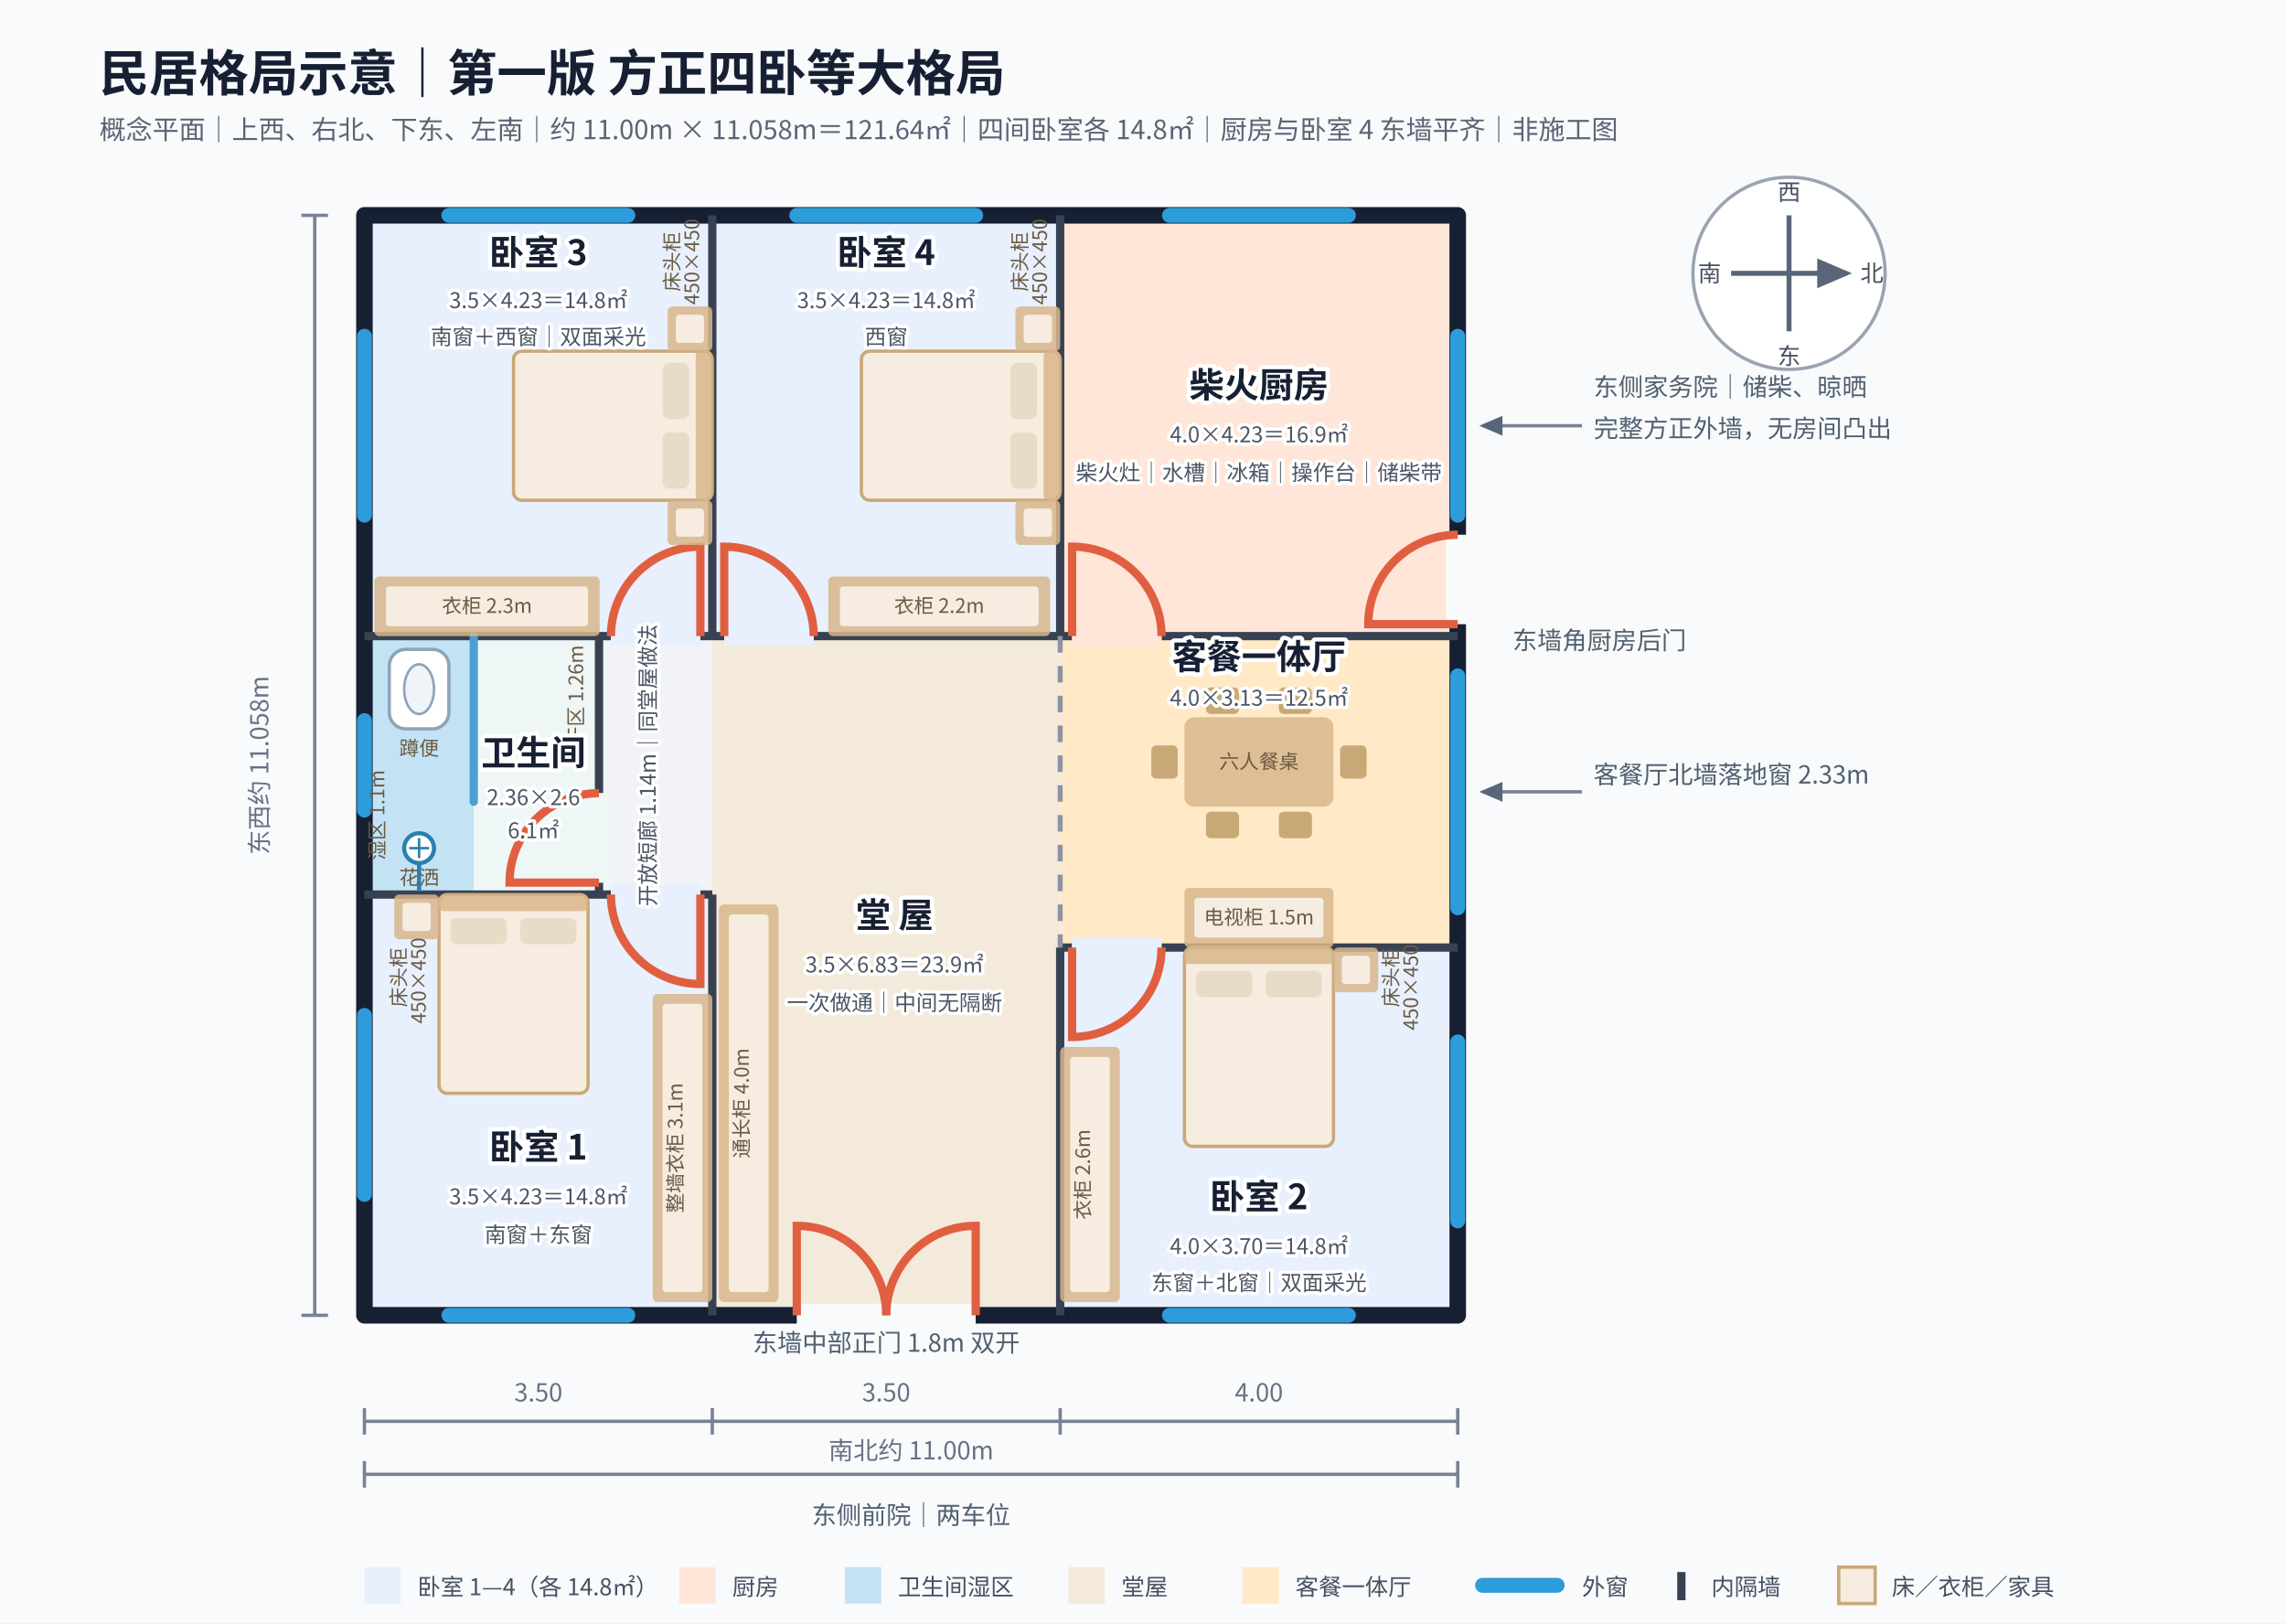
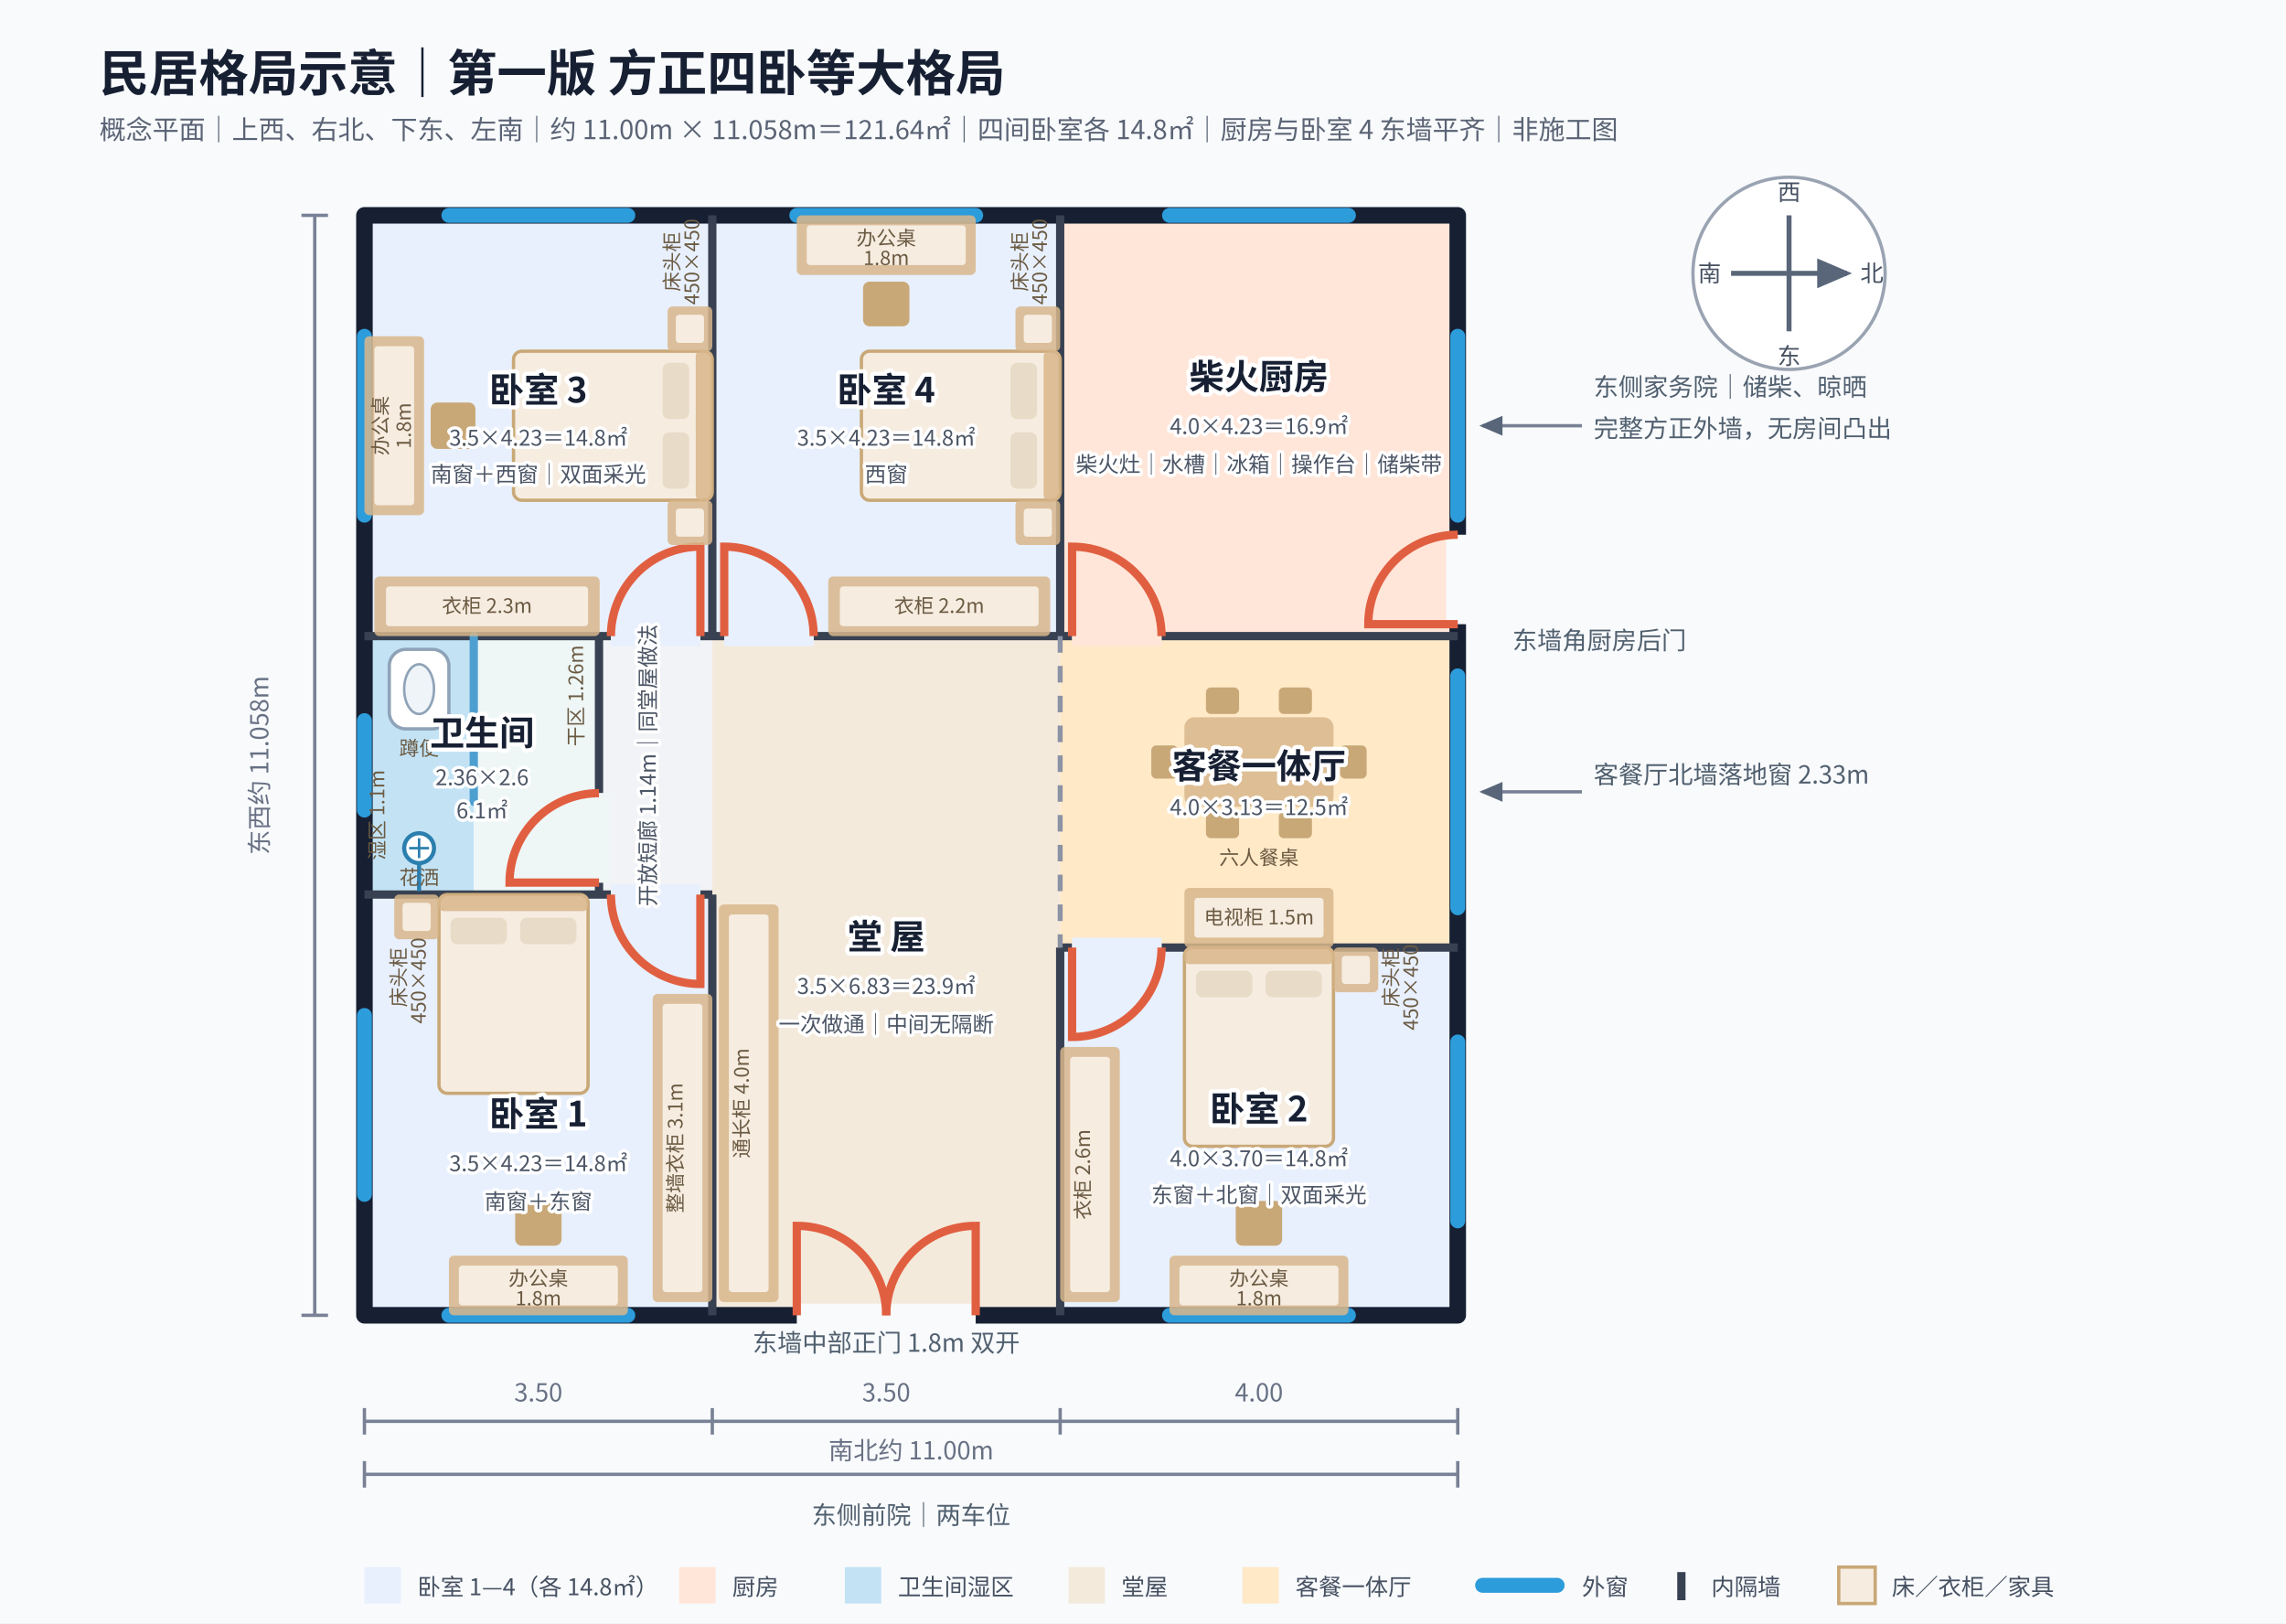
<svg xmlns="http://www.w3.org/2000/svg" width="1380" height="980" viewBox="0 0 1380 980">
  <defs>
    <style>
      text { font-family: "Microsoft YaHei", "Noto Sans CJK SC", sans-serif; fill: #172033; }
      .title { font-size: 30px; font-weight: 700; }
      .subtitle { font-size: 16px; fill: #5b6475; }
      .room-title { font-size: 21px; font-weight: 700; text-anchor: middle;
        paint-order: stroke; stroke: #ffffff; stroke-width: 5px; stroke-linejoin: round; }
      .room-note { font-size: 13px; fill: #4b5565; text-anchor: middle;
        paint-order: stroke; stroke: #ffffff; stroke-width: 4px; stroke-linejoin: round; }
      .furni-label { font-size: 12px; fill: #6b5a42; text-anchor: middle; }
      .wall { stroke: #172033; stroke-width: 10; fill: none; stroke-linejoin: round; }
      .partition { stroke: #384152; stroke-width: 5; fill: none; }
      .soft { stroke: #8b93a4; stroke-width: 3; stroke-dasharray: 10 8; fill: none; }
      .glass { stroke: #4d9fd0; stroke-width: 5; stroke-linecap: round; fill: none; }
      .furni { fill: #d8b68b; opacity: 0.85; }
      .window { stroke: #2d9cdb; stroke-width: 9; stroke-linecap: round; }
      .door { stroke: #e15f41; stroke-width: 5; fill: none; }
      .dim { stroke: #788195; stroke-width: 2; fill: none; }
      .dim-text { font-size: 15px; fill: #687184; text-anchor: middle; }
      .outside { font-size: 15px; fill: #51606f; }
      .legend { font-size: 14px; fill: #465162; }
    </style>
    <marker id="arrow" markerWidth="10" markerHeight="10" refX="6" refY="3" orient="auto">
      <path d="M0,0 L0,6 L7,3 z" fill="#596579" />
    </marker>
  </defs>
  <rect width="1380" height="980" fill="#f8fafc" />
  <text x="60" y="55" class="title">民居格局示意｜第一版 方正四卧等大格局</text>
  <text x="60" y="84" class="subtitle">概念平面｜上西、右北、下东、左南｜约 11.00m × 11.058m＝121.64㎡｜四间卧室各 14.8㎡｜厨房与卧室 4 东墙平齐｜非施工图</text>
  <rect x="220" y="130" width="210" height="254" fill="#e8f0fe" />
  <rect x="430" y="130" width="210" height="254" fill="#e8f0fe" />
  <rect x="640" y="130" width="240" height="254" fill="#ffe6d9" />
  <rect x="220" y="384" width="66" height="156" fill="#c3e3f5" />
  <rect x="286" y="384" width="75.6" height="156" fill="#eef7f6" />
  <rect x="361.6" y="384" width="68.4" height="156" fill="#f1f3f6" />
  <rect x="220" y="540" width="210" height="254" fill="#e8f0fe" />
  <rect x="430" y="384" width="210" height="410" fill="#f4eadc" />
  <rect x="640" y="384" width="240" height="188" fill="#ffe9c7" />
  <rect x="640" y="572" width="240" height="222" fill="#e8f0fe" />
  <rect x="220" y="130" width="660" height="664" class="wall" />
  <path d="M220 384 H368.8 M422.8 384 H437.2 M491.2 384 H647.2 M701.2 384 H880" class="partition" />
  <path d="M430 130 V384 M640 130 V384" class="partition" />
  <path d="M361.6 384 V478.8 M361.6 532.8 V540" class="partition" />
  <path d="M220 540 H368.8 M422.8 540 H430" class="partition" />
  <path d="M430 540 V794" class="partition" />
  <path d="M640 572 V794" class="partition" />
  <path d="M640 572 H647.2 M701.2 572 H880" class="partition" />
  <path d="M640 384 V572" class="soft" />
  <path d="M286 384 V484" class="glass" />
  <rect x="235" y="392" width="36" height="48" rx="10" fill="#ffffff" stroke="#8fa3b8" stroke-width="2" />
  <ellipse cx="253" cy="416" rx="9" ry="15" fill="#eef4f8" stroke="#8fa3b8" stroke-width="1.5" />
  <path d="M253 538 V521" stroke="#2b7fae" stroke-width="2.5" />
  <circle cx="253" cy="512" r="9" fill="#ffffff" stroke="#2b7fae" stroke-width="2.5" />
  <path d="M247 512 H259 M253 506 V518" stroke="#2b7fae" stroke-width="1.5" />
  <path d="M368.8 384 H422.8" stroke="#e8f0fe" stroke-width="12" />
  <path d="M422.8 384 V330 A54 54 0 0 0 368.8 384" class="door" />
  <path d="M361.6 478.8 V532.8" stroke="#eef7f6" stroke-width="12" />
  <path d="M361.6 532.8 H307.6 A54 54 0 0 1 361.6 478.8" class="door" />
  <path d="M368.8 540 H422.8" stroke="#e8f0fe" stroke-width="12" />
  <path d="M422.8 540 V594 A54 54 0 0 1 368.8 540" class="door" />
  <path d="M437.2 384 H491.2" stroke="#e8f0fe" stroke-width="12" />
  <path d="M437.2 384 V330 A54 54 0 0 1 491.2 384" class="door" />
  <path d="M647.2 384 H701.2" stroke="#ffe6d9" stroke-width="12" />
  <path d="M647.2 384 V330 A54 54 0 0 1 701.2 384" class="door" />
  <path d="M647.2 572 H701.2" stroke="#e8f0fe" stroke-width="12" />
  <path d="M647.2 572 V626 A54 54 0 0 0 701.2 572" class="door" />
  <path d="M481 794 H589" stroke="#f8fafc" stroke-width="14" />
  <path d="M481 794 V740 A54 54 0 0 1 535 794" class="door" />
  <path d="M589 794 V740 A54 54 0 0 0 535 794" class="door" />
  <text x="535" y="816" class="outside" text-anchor="middle">东墙中部正门 1.8m 双开</text>
  <path d="M880 322.8 V376.8" stroke="#f8fafc" stroke-width="14" />
  <path d="M880 376.8 H826 A54 54 0 0 1 880 322.8" class="door" />
  <text x="913" y="392" class="outside">东墙角厨房后门</text>
  <path d="M220 203 V311 M220 435 V489 M220 613 V721" class="window" />
  <path d="M271 130 H379 M481 130 H589 M706 130 H814" class="window" />
  <path d="M880 203 V311 M880 408 V548 M880 629 V737" class="window" />
  <path d="M271 794 H379 M706 794 H814" class="window" />
  <rect x="265" y="540" width="90" height="120" rx="5" fill="#f6ece0" stroke="#c9a877" stroke-width="2" />
  <rect x="265" y="540" width="90" height="10" rx="3" class="furni" />
  <rect x="272" y="554" width="34" height="16" rx="4" fill="#e8dcc8" />
  <rect x="314" y="554" width="34" height="16" rx="4" fill="#e8dcc8" />
  <rect x="715" y="572" width="90" height="120" rx="5" fill="#f6ece0" stroke="#c9a877" stroke-width="2" />
  <rect x="715" y="572" width="90" height="10" rx="3" class="furni" />
  <rect x="722" y="586" width="34" height="16" rx="4" fill="#e8dcc8" />
  <rect x="764" y="586" width="34" height="16" rx="4" fill="#e8dcc8" />
  <rect x="310" y="212" width="120" height="90" rx="5" fill="#f6ece0" stroke="#c9a877" stroke-width="2" />
  <rect x="420" y="212" width="10" height="90" rx="3" class="furni" />
  <rect x="400" y="219" width="16" height="34" rx="4" fill="#e8dcc8" />
  <rect x="400" y="261" width="16" height="34" rx="4" fill="#e8dcc8" />
  <rect x="520" y="212" width="120" height="90" rx="5" fill="#f6ece0" stroke="#c9a877" stroke-width="2" />
  <rect x="630" y="212" width="10" height="90" rx="3" class="furni" />
  <rect x="610" y="219" width="16" height="34" rx="4" fill="#e8dcc8" />
  <rect x="610" y="261" width="16" height="34" rx="4" fill="#e8dcc8" />
  <rect x="238" y="540" width="27" height="27" rx="3" class="furni" />
  <rect x="243" y="545" width="17" height="17" rx="2" fill="#f6ece0" />
  <text x="245" y="590" class="furni-label" transform="rotate(-90 245 590)">床头柜</text>
  <text x="257" y="592" class="furni-label" transform="rotate(-90 257 592)">450×450</text>
  <rect x="805" y="572" width="27" height="27" rx="3" class="furni" />
  <rect x="810" y="577" width="17" height="17" rx="2" fill="#f6ece0" />
  <text x="844" y="590" class="furni-label" transform="rotate(-90 844 590)">床头柜</text>
  <text x="856" y="596" class="furni-label" transform="rotate(-90 856 596)">450×450</text>
  <rect x="403" y="185" width="27" height="27" rx="3" class="furni" />
  <rect x="408" y="190" width="17" height="17" rx="2" fill="#f6ece0" />
  <rect x="403" y="302" width="27" height="27" rx="3" class="furni" />
  <rect x="408" y="307" width="17" height="17" rx="2" fill="#f6ece0" />
  <text x="410" y="158" class="furni-label" transform="rotate(-90 410 158)">床头柜</text>
  <text x="422" y="158" class="furni-label" transform="rotate(-90 422 158)">450×450</text>
  <rect x="613" y="185" width="27" height="27" rx="3" class="furni" />
  <rect x="618" y="190" width="17" height="17" rx="2" fill="#f6ece0" />
  <rect x="613" y="302" width="27" height="27" rx="3" class="furni" />
  <rect x="618" y="307" width="17" height="17" rx="2" fill="#f6ece0" />
  <text x="620" y="158" class="furni-label" transform="rotate(-90 620 158)">床头柜</text>
  <text x="632" y="158" class="furni-label" transform="rotate(-90 632 158)">450×450</text>
  <rect x="394" y="600" width="36" height="186" rx="3" class="furni" />
  <rect x="400" y="606" width="24" height="174" rx="2" fill="#f6ece0" />
  <text x="412" y="693" class="furni-label" transform="rotate(-90 412 693)">整墙衣柜 3.1m</text>
  <rect x="640" y="632" width="36" height="154" rx="3" class="furni" />
  <rect x="646" y="638" width="24" height="142" rx="2" fill="#f6ece0" />
  <text x="658" y="709" class="furni-label" transform="rotate(-90 658 709)">衣柜 2.6m</text>
  <rect x="226" y="348" width="136" height="36" rx="3" class="furni" />
  <rect x="233" y="354" width="122" height="24" rx="2" fill="#f6ece0" />
  <text x="294" y="370" class="furni-label">衣柜 2.3m</text>
  <rect x="500" y="348" width="134" height="36" rx="3" class="furni" />
  <rect x="507" y="354" width="120" height="24" rx="2" fill="#f6ece0" />
  <text x="567" y="370" class="furni-label">衣柜 2.2m</text>
  <rect x="434" y="546" width="36" height="240" rx="3" class="furni" />
  <rect x="440" y="552" width="24" height="228" rx="2" fill="#f6ece0" />
  <text x="452" y="666" class="furni-label" transform="rotate(-90 452 666)">通长柜 4.0m</text>
  <rect x="715" y="536" width="90" height="36" rx="3" class="furni" />
  <rect x="721" y="542" width="78" height="24" rx="2" fill="#f6ece0" />
  <text x="760" y="558" class="furni-label">电视柜 1.5m</text>
  <rect x="715" y="433" width="90" height="54" rx="6" class="furni" />
-   <text x="760" y="464" class="furni-label">六人餐桌</text>
+   <text x="760" y="522" class="furni-label">六人餐桌</text>
  <rect x="728" y="415" width="20" height="16" rx="3" fill="#c9a877" />
  <rect x="772" y="415" width="20" height="16" rx="3" fill="#c9a877" />
  <rect x="728" y="490" width="20" height="16" rx="3" fill="#c9a877" />
  <rect x="772" y="490" width="20" height="16" rx="3" fill="#c9a877" />
  <rect x="695" y="450" width="16" height="20" rx="3" fill="#c9a877" />
  <rect x="809" y="450" width="16" height="20" rx="3" fill="#c9a877" />
-   <text x="325" y="160" class="room-title">卧室 3</text>
-   <text x="325" y="186" class="room-note">3.5×4.23＝14.8㎡</text>
-   <text x="325" y="208" class="room-note">南窗＋西窗｜双面采光</text>
-   <text x="535" y="160" class="room-title">卧室 4</text>
-   <text x="535" y="186" class="room-note">3.5×4.23＝14.8㎡</text>
-   <text x="535" y="208" class="room-note">西窗</text>
-   <text x="760" y="240" class="room-title">柴火厨房</text>
-   <text x="760" y="267" class="room-note">4.0×4.23＝16.9㎡</text>
-   <text x="760" y="290" class="room-note">柴火灶｜水槽｜冰箱｜操作台｜储柴带</text>
+   <rect x="271" y="758" width="108" height="36" rx="3" class="furni" />
+   <rect x="277" y="764" width="96" height="24" rx="2" fill="#f6ece0" />
+   <rect x="311" y="725" width="28" height="27" rx="4" fill="#c9a877" />
+   <text x="325" y="776" class="furni-label">办公桌</text>
+   <text x="325" y="788" class="furni-label">1.8m</text>
+   <rect x="706" y="758" width="108" height="36" rx="3" class="furni" />
+   <rect x="712" y="764" width="96" height="24" rx="2" fill="#f6ece0" />
+   <rect x="746" y="725" width="28" height="27" rx="4" fill="#c9a877" />
+   <text x="760" y="776" class="furni-label">办公桌</text>
+   <text x="760" y="788" class="furni-label">1.8m</text>
+   <rect x="220" y="203" width="36" height="108" rx="3" class="furni" />
+   <rect x="226" y="209" width="24" height="96" rx="2" fill="#f6ece0" />
+   <rect x="260" y="243" width="27" height="28" rx="4" fill="#c9a877" />
+   <text x="234" y="257" class="furni-label" transform="rotate(-90 234 257)">办公桌</text>
+   <text x="248" y="257" class="furni-label" transform="rotate(-90 248 257)">1.8m</text>
+   <rect x="481" y="130" width="108" height="36" rx="3" class="furni" />
+   <rect x="487" y="136" width="96" height="24" rx="2" fill="#f6ece0" />
+   <rect x="521" y="170" width="28" height="27" rx="4" fill="#c9a877" />
+   <text x="535" y="148" class="furni-label">办公桌</text>
+   <text x="535" y="160" class="furni-label">1.8m</text>
+   <text x="325" y="243" class="room-title">卧室 3</text>
+   <text x="325" y="269" class="room-note">3.5×4.23＝14.8㎡</text>
+   <text x="325" y="291" class="room-note">南窗＋西窗｜双面采光</text>
+   <text x="535" y="243" class="room-title">卧室 4</text>
+   <text x="535" y="269" class="room-note">3.5×4.23＝14.8㎡</text>
+   <text x="535" y="291" class="room-note">西窗</text>
+   <text x="760" y="235" class="room-title">柴火厨房</text>
+   <text x="760" y="262" class="room-note">4.0×4.23＝16.9㎡</text>
+   <text x="760" y="285" class="room-note">柴火灶｜水槽｜冰箱｜操作台｜储柴带</text>
  <text x="253" y="456" class="furni-label">蹲便</text>
  <text x="232" y="492" class="furni-label" transform="rotate(-90 232 492)">湿区 1.1m</text>
  <text x="253" y="534" class="furni-label">花洒</text>
  <text x="352" y="420" class="furni-label" transform="rotate(-90 352 420)">干区 1.26m</text>
-   <text x="322" y="462" class="room-title">卫生间</text>
-   <text x="322" y="486" class="room-note">2.36×2.6</text>
-   <text x="322" y="506" class="room-note">6.1㎡</text>
+   <text x="291" y="450" class="room-title">卫生间</text>
+   <text x="291" y="474" class="room-note">2.36×2.6</text>
+   <text x="291" y="494" class="room-note">6.1㎡</text>
  <text x="395.8" y="462" class="room-note" transform="rotate(-90 395.8 462)">开放短廊 1.14m｜同堂屋做法</text>
-   <text x="325" y="700" class="room-title">卧室 1</text>
-   <text x="325" y="727" class="room-note">3.5×4.23＝14.8㎡</text>
-   <text x="325" y="750" class="room-note">南窗＋东窗</text>
-   <text x="540" y="560" class="room-title">堂 屋</text>
-   <text x="540" y="587" class="room-note">3.5×6.83＝23.9㎡</text>
-   <text x="540" y="610" class="room-note">一次做通｜中间无隔断</text>
-   <text x="760" y="404" class="room-title">客餐一体厅</text>
-   <text x="760" y="426" class="room-note">4.0×3.13＝12.5㎡</text>
-   <text x="760" y="730" class="room-title">卧室 2</text>
-   <text x="760" y="757" class="room-note">4.0×3.70＝14.8㎡</text>
-   <text x="760" y="779" class="room-note">东窗＋北窗｜双面采光</text>
+   <text x="325" y="680" class="room-title">卧室 1</text>
+   <text x="325" y="707" class="room-note">3.5×4.23＝14.8㎡</text>
+   <text x="325" y="730" class="room-note">南窗＋东窗</text>
+   <text x="535" y="573" class="room-title">堂 屋</text>
+   <text x="535" y="600" class="room-note">3.5×6.83＝23.9㎡</text>
+   <text x="535" y="623" class="room-note">一次做通｜中间无隔断</text>
+   <text x="760" y="470" class="room-title">客餐一体厅</text>
+   <text x="760" y="492" class="room-note">4.0×3.13＝12.5㎡</text>
+   <text x="760" y="677" class="room-title">卧室 2</text>
+   <text x="760" y="704" class="room-note">4.0×3.70＝14.8㎡</text>
+   <text x="760" y="726" class="room-note">东窗＋北窗｜双面采光</text>
  <path d="M955 257 H895" class="dim" marker-end="url(#arrow)" />
  <text x="962" y="239" class="outside">东侧家务院｜储柴、晾晒</text>
  <text x="962" y="264" class="outside">完整方正外墙，无房间凸出</text>
  <path d="M955 478 H895" class="dim" marker-end="url(#arrow)" />
  <text x="962" y="473" class="outside">客餐厅北墙落地窗 2.33m</text>
  <path d="M190 130 V794 M182 130 H198 M182 794 H198" class="dim" />
  <text x="162" y="462" class="dim-text" transform="rotate(-90 162 462)">东西约 11.058m</text>
  <path d="M220 858 H880 M220 850 V866 M430 850 V866 M640 850 V866 M880 850 V866" class="dim" />
  <text x="325" y="846" class="dim-text">3.50</text>
  <text x="535" y="846" class="dim-text">3.50</text>
  <text x="760" y="846" class="dim-text">4.00</text>
  <path d="M220 890 H880 M220 882 V898 M880 882 V898" class="dim" />
  <text x="550" y="881" class="dim-text">南北约 11.00m</text>
  <text x="550" y="920" class="outside" text-anchor="middle">东侧前院｜两车位</text>
  <g transform="translate(1080 165)">
    <circle cx="0" cy="0" r="58" fill="#ffffff" stroke="#9aa3b2" stroke-width="2" />
    <path d="M0 35 V-35 M-35 0 H35" stroke="#596579" stroke-width="3" marker-end="url(#arrow)" />
    <text x="0" y="-44" class="legend" text-anchor="middle">西</text>
    <text x="0" y="55" class="legend" text-anchor="middle">东</text>
    <text x="-48" y="5" class="legend" text-anchor="middle">南</text>
    <text x="50" y="5" class="legend" text-anchor="middle">北</text>
  </g>
  <g transform="translate(220 946)">
    <rect x="0" y="0" width="22" height="22" fill="#e8f0fe" />
    <text x="32" y="17" class="legend">卧室 1—4（各 14.8㎡）</text>
    <rect x="190" y="0" width="22" height="22" fill="#ffe6d9" />
    <text x="222" y="17" class="legend">厨房</text>
    <rect x="290" y="0" width="22" height="22" fill="#c3e3f5" />
    <text x="322" y="17" class="legend">卫生间湿区</text>
    <rect x="425" y="0" width="22" height="22" fill="#f4eadc" />
    <text x="457" y="17" class="legend">堂屋</text>
    <rect x="530" y="0" width="22" height="22" fill="#ffe9c7" />
    <text x="562" y="17" class="legend">客餐一体厅</text>
    <line x1="675" y1="11" x2="720" y2="11" class="window" />
    <text x="735" y="17" class="legend">外窗</text>
    <line x1="795" y1="3" x2="795" y2="20" class="partition" />
    <text x="813" y="17" class="legend">内隔墙</text>
    <rect x="890" y="0" width="22" height="22" fill="#f6ece0" stroke="#c9a877" stroke-width="2" />
    <text x="922" y="17" class="legend">床／衣柜／家具</text>
  </g>
</svg>
